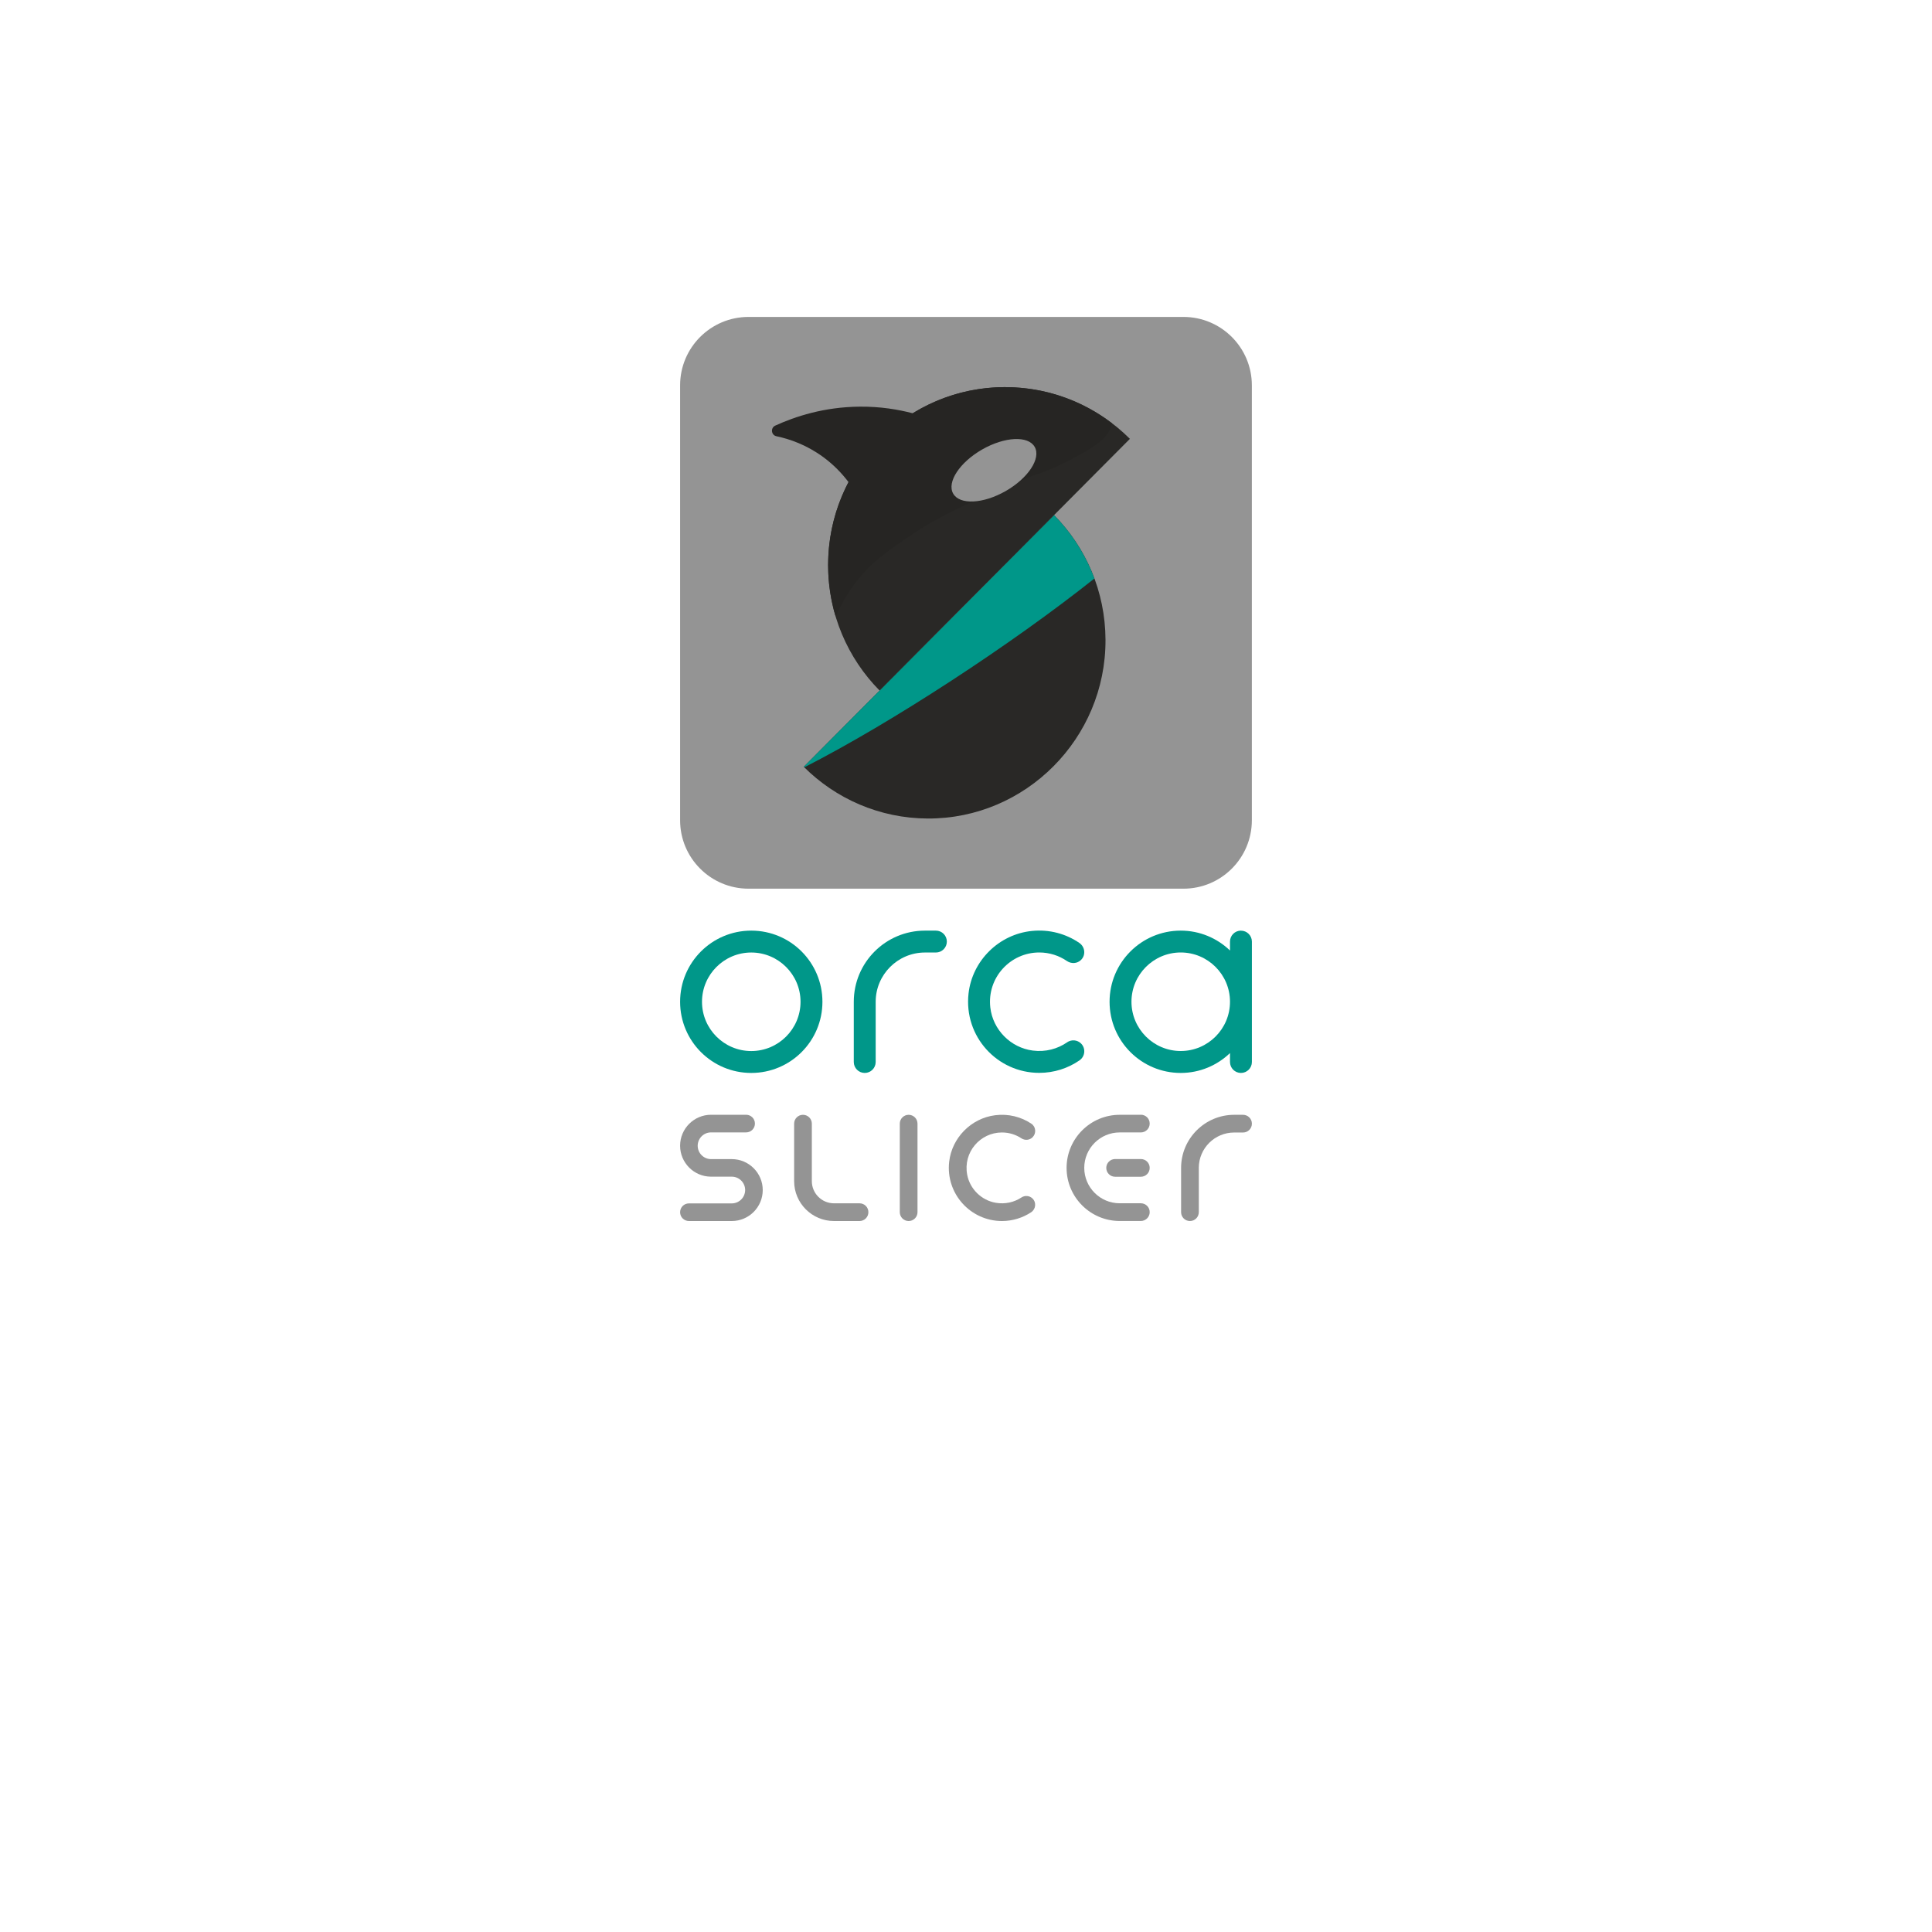
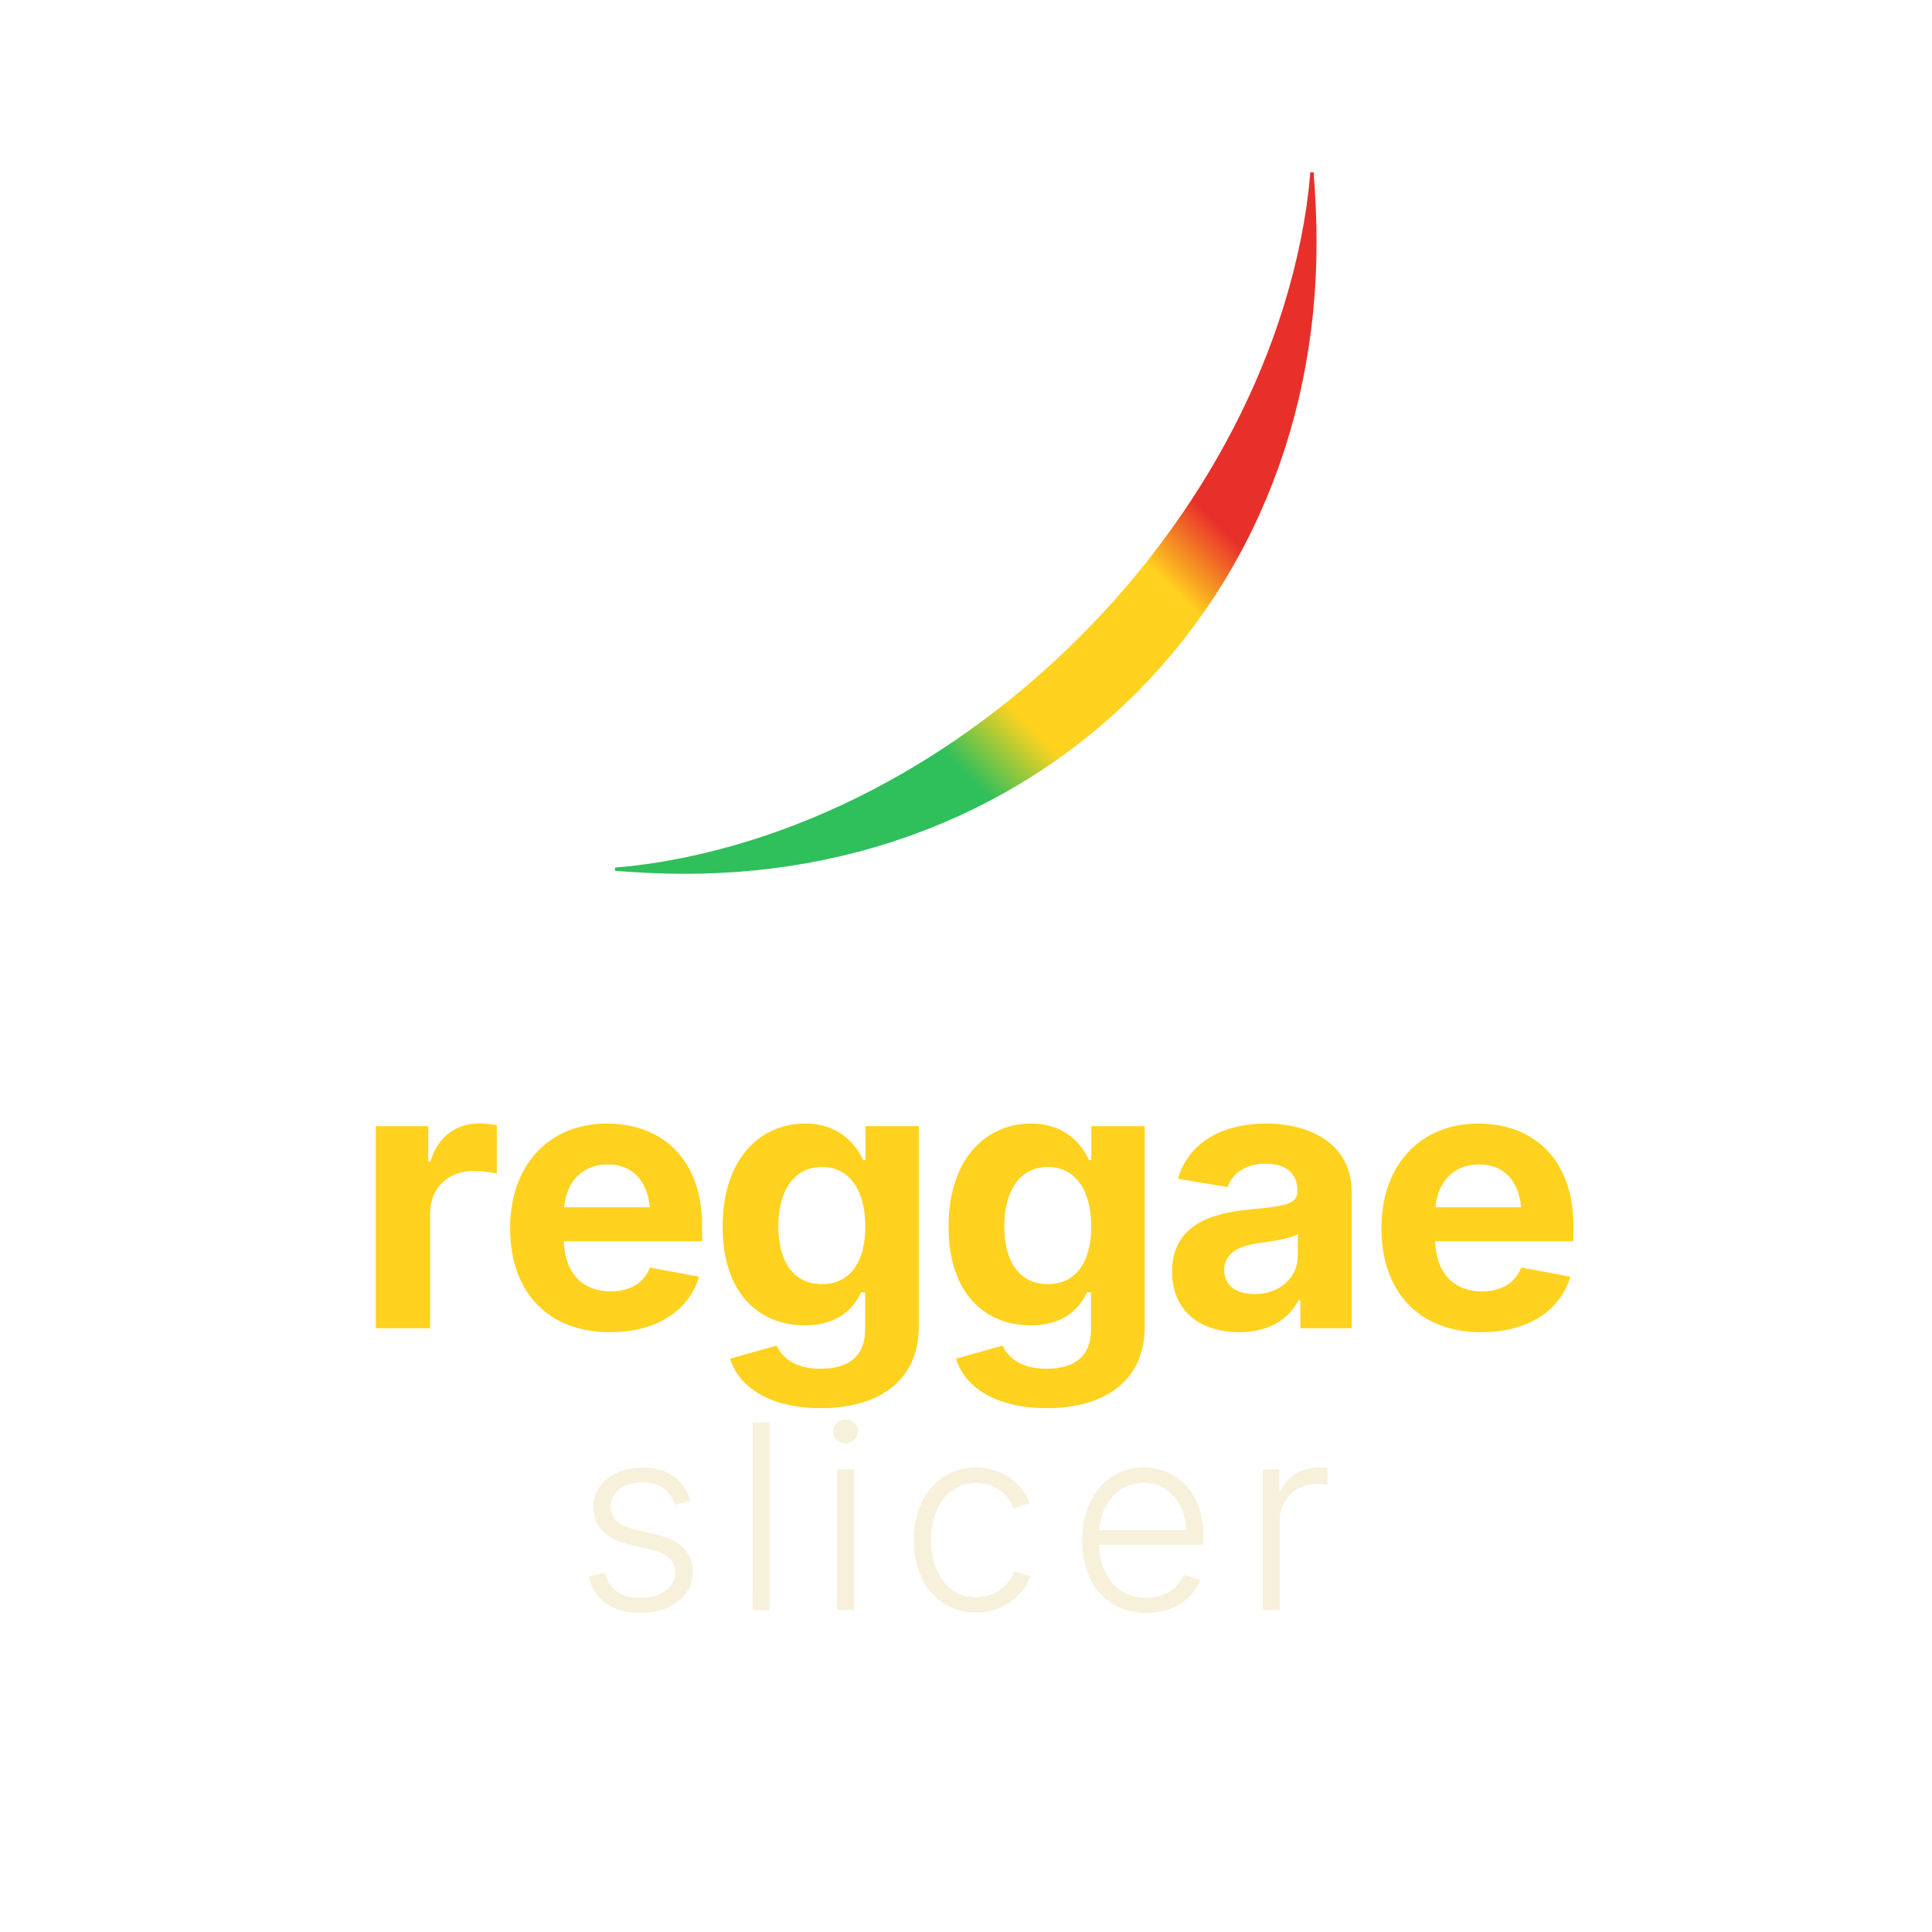
- <svg xmlns="http://www.w3.org/2000/svg" id="a" width="480" height="480" viewBox="0 0 480 480">
-   <g id="b">
-     <rect id="c" x="168.97" y="78.74" width="142.05" height="142.05" rx="17" ry="17" style="fill:#949494;" />
+ <svg xmlns="http://www.w3.org/2000/svg" data-reggae-marca="1" width="480" height="480" viewBox="0 0 480 480">
+   <defs>
+     <linearGradient id="reggae" gradientUnits="userSpaceOnUse" x1="462" y1="42" x2="42" y2="462">
+       <stop offset="0" stop-color="#e8302a" />
+       <stop offset="0.32" stop-color="#e8302a" />
+       <stop offset="0.40" stop-color="#ffd21f" />
+       <stop offset="0.60" stop-color="#ffd21f" />
+       <stop offset="0.68" stop-color="#2fbf5b" />
+       <stop offset="1" stop-color="#2fbf5b" />
+     </linearGradient>
+   </defs>
+   <g transform="translate(150.00,40.00) scale(0.35156)">
+     <g transform="translate(-41.25,-41.25) scale(1.1726)">
+       <path d="M 463.00 42.00 L 463.71 52.35 L 464.28 62.75 L 464.64 73.18 L 464.76 83.64 L 464.65 94.13 L 464.28 104.64 L 463.65 115.16 L 462.75 125.69 L 461.58 136.22 L 460.14 146.74 L 458.41 157.24 L 456.40 167.71 L 454.10 178.14 L 451.52 188.53 L 448.64 198.86 L 445.47 209.12 L 442.00 219.31 L 438.24 229.41 L 434.19 239.41 L 429.85 249.31 L 425.21 259.09 L 420.28 268.74 L 415.07 278.25 L 409.58 287.61 L 403.80 296.81 L 397.75 305.84 L 391.43 314.70 L 384.84 323.36 L 377.99 331.83 L 370.89 340.09 L 363.54 348.13 L 355.96 355.96 L 348.13 363.54 L 340.09 370.89 L 331.83 377.99 L 323.36 384.84 L 314.70 391.43 L 305.84 397.75 L 296.81 403.80 L 287.61 409.58 L 278.25 415.07 L 268.74 420.28 L 259.09 425.21 L 249.31 429.85 L 239.41 434.19 L 229.41 438.24 L 219.31 442.00 L 209.12 445.47 L 198.86 448.64 L 188.53 451.52 L 178.14 454.10 L 167.71 456.40 L 157.24 458.41 L 146.74 460.14 L 136.22 461.58 L 125.69 462.75 L 115.16 463.65 L 104.64 464.28 L 94.13 464.65 L 83.64 464.76 L 73.18 464.64 L 62.75 464.28 L 52.35 463.71 L 42.00 463.00 L 42.00 461.00 L 52.26 460.04 L 62.47 458.71 L 72.62 457.09 L 82.70 455.19 L 92.70 453.03 L 102.61 450.63 L 112.44 447.98 L 122.18 445.11 L 131.82 442.01 L 141.37 438.69 L 150.80 435.16 L 160.13 431.43 L 169.35 427.50 L 178.46 423.38 L 187.45 419.08 L 196.33 414.59 L 205.09 409.93 L 213.74 405.11 L 222.26 400.12 L 230.67 394.97 L 238.95 389.66 L 247.11 384.21 L 255.15 378.60 L 263.07 372.86 L 270.87 366.97 L 278.54 360.94 L 286.10 354.78 L 293.53 348.49 L 300.84 342.06 L 308.02 335.51 L 315.08 328.82 L 322.01 322.01 L 328.82 315.08 L 335.51 308.02 L 342.06 300.84 L 348.49 293.53 L 354.78 286.10 L 360.94 278.54 L 366.97 270.87 L 372.86 263.07 L 378.60 255.15 L 384.21 247.11 L 389.66 238.95 L 394.97 230.67 L 400.12 222.26 L 405.11 213.74 L 409.93 205.09 L 414.59 196.33 L 419.08 187.45 L 423.38 178.46 L 427.50 169.35 L 431.43 160.13 L 435.16 150.80 L 438.69 141.37 L 442.01 131.82 L 445.11 122.18 L 447.98 112.44 L 450.63 102.61 L 453.03 92.70 L 455.19 82.70 L 457.09 72.62 L 458.71 62.47 L 460.04 52.26 L 461.00 42.00 Z" fill="url(#reggae)" />
+     </g>
  </g>
-   <path d="M225.75,276.97c-1.21,0-2.2.98-2.2,2.2v21.99c0,1.21.98,2.2,2.2,2.2s2.2-.98,2.2-2.2v-21.99c0-1.21-.98-2.2-2.2-2.2Z" style="fill:#949494;" />
-   <path d="M283.44,276.97h-5.26c-7.27,0-13.19,5.92-13.19,13.19s5.92,13.19,13.19,13.19h5.26c1.21,0,2.2-.98,2.2-2.2s-.98-2.2-2.2-2.2h-5.26c-4.85,0-8.8-3.95-8.8-8.8s3.95-8.8,8.8-8.8h5.26c1.21,0,2.2-.98,2.2-2.2s-.98-2.2-2.2-2.2Z" style="fill:#949494;" />
-   <path d="M283.44,287.96h-6.39c-1.21,0-2.2.98-2.2,2.2s.98,2.2,2.2,2.2h6.39c1.21,0,2.2-.98,2.2-2.2s-.98-2.2-2.2-2.2Z" style="fill:#949494;" />
-   <path d="M181.81,303.36h-10.65c-1.21,0-2.19-.98-2.19-2.19s.98-2.19,2.19-2.19h10.65c1.83,0,3.32-1.49,3.32-3.32s-1.49-3.32-3.32-3.32h-5.15c-4.24,0-7.69-3.45-7.69-7.69s3.45-7.69,7.69-7.69h8.71c1.21,0,2.19.98,2.19,2.19s-.98,2.19-2.19,2.19h-8.71c-1.83,0-3.32,1.49-3.32,3.32s1.49,3.32,3.32,3.32h5.15c4.24,0,7.69,3.45,7.69,7.69s-3.45,7.69-7.69,7.69Z" style="fill:#949494;" />
-   <g id="d">
-     <path id="e" d="M199.69,190.51c7.91,7.9,18.79,12.8,30.81,12.85,24.33.1,44.25-19.93,44.16-44.4-.05-12.09-4.92-23.03-12.78-30.98l-62.19,62.53Z" style="fill:#292826;" />
-   </g>
-   <g id="f">
-     <path id="g" d="M261.88,127.98l-62.19,62.53s.09.09.13.13c21.79-11.11,51.62-30.64,72.08-46.91-2.21-5.96-5.66-11.32-10.03-15.75" style="fill:#009789;" />
-   </g>
-   <g id="h">
-     <path id="i" d="M249.72,96.18c-24.29,0-43.97,19.8-43.97,44.22,0,12.16,4.88,23.17,12.78,31.16l62.19-62.53c-7.95-7.94-18.9-12.85-30.99-12.85" style="fill:#292826;" />
-   </g>
-   <g id="j">
-     <path id="k" d="M249.72,96.18c-8.41,0-16.27,2.38-22.95,6.5-3.58-.94-8.02-1.69-13.12-1.65-8.89.06-16.12,2.46-21.04,4.71-1.22.56-1.02,2.37.29,2.64,3.23.68,7.49,2.12,11.7,5.23,2.66,1.96,4.68,4.14,6.21,6.17-3.23,6.16-5.07,13.17-5.07,20.62,0,4.44.65,8.73,1.87,12.78,1.86-4.12,3.81-6.88,4.44-7.74,4.04-5.55,8.31-8.44,14.62-12.7,4.65-3.14,11.1-6.83,29.65-14.45,0,0,5.8-1.63,13.58-6.26,3.1-1.84,5.46-3.58,6.21-6.31.05-.19.1-.38.14-.57-7.38-5.62-16.57-8.96-26.53-8.96" style="fill:#262523;" />
-   </g>
-   <g id="l">
-     <path id="m" d="M257.07,111.04c1.61,2.85-1.62,7.76-7.21,10.96-5.6,3.2-11.44,3.48-13.05.63-1.61-2.85,1.62-7.76,7.21-10.96,5.6-3.2,11.44-3.48,13.05-.63" style="fill:#949494;" />
-   </g>
-   <path d="M253.77,297.51c-1.78,1.17-4,1.72-6.36,1.32-3.57-.6-6.46-3.44-7.12-7-1.03-5.58,3.24-10.47,8.64-10.47,1.78,0,3.44.53,4.83,1.45.88.58,2.04.48,2.78-.26h0c.97-.97.84-2.6-.29-3.36-2.53-1.7-5.68-2.54-9.04-2.11-5.94.76-10.71,5.6-11.39,11.55-.9,7.96,5.33,14.73,13.11,14.73,2.67,0,5.15-.8,7.23-2.16,1.18-.78,1.38-2.42.38-3.42h0c-.74-.74-1.9-.85-2.77-.27Z" style="fill:#949494;" />
-   <path d="M213.55,298.96h-6.35c-3.03,0-5.5-2.47-5.5-5.5v-14.29c0-1.21-.98-2.2-2.2-2.2s-2.2.98-2.2,2.2v14.29c0,5.46,4.44,9.9,9.9,9.9h6.35c1.21,0,2.2-.98,2.2-2.2s-.98-2.2-2.2-2.2Z" style="fill:#949494;" />
-   <path d="M308.83,281.37h-2.2c-4.82,0-8.75,3.9-8.79,8.72v11.07c0,1.21-.98,2.2-2.2,2.2s-2.2-.98-2.2-2.2v-11.07c.04-7.24,5.94-13.12,13.19-13.12h2.2c1.21,0,2.2.98,2.2,2.2s-.98,2.2-2.2,2.2Z" style="fill:#949494;" />
-   <path d="M186.65,236.65c6.75,0,12.24,5.49,12.24,12.24s-5.49,12.24-12.24,12.24-12.24-5.49-12.24-12.24,5.49-12.24,12.24-12.24M186.65,231.21c-9.76,0-17.68,7.91-17.68,17.68s7.91,17.68,17.68,17.68,17.68-7.91,17.68-17.68-7.91-17.68-17.68-17.68h0Z" style="fill:#009789;" />
-   <path d="M308.31,231.21c-1.5,0-2.72,1.22-2.72,2.72v2.22c-3.18-3.05-7.48-4.94-12.24-4.94-9.76,0-17.68,7.91-17.68,17.68s7.91,17.68,17.68,17.68c4.75,0,9.06-1.89,12.24-4.94v2.22c0,1.5,1.22,2.72,2.72,2.72s2.72-1.22,2.72-2.72v-29.91c0-1.5-1.22-2.72-2.72-2.72ZM293.35,261.12c-6.75,0-12.24-5.49-12.24-12.24s5.49-12.24,12.24-12.24,12.24,5.49,12.24,12.24-5.49,12.24-12.24,12.24Z" style="fill:#009789;" />
-   <path d="M232.52,231.21h-2.72c-9.76,0-17.68,7.91-17.68,17.68v14.96c0,1.5,1.22,2.72,2.72,2.72s2.72-1.22,2.72-2.72v-14.96c0-6.75,5.49-12.24,12.24-12.24h0s2.72,0,2.72,0c1.5,0,2.72-1.22,2.72-2.72s-1.22-2.72-2.72-2.72Z" style="fill:#009789;" />
-   <path d="M265.11,258.97c-2.37,1.63-5.34,2.45-8.51,2.04-5.51-.7-9.94-5.19-10.56-10.71-.84-7.38,4.94-13.66,12.16-13.66,2.55,0,4.91.78,6.87,2.12,1.1.75,2.57.67,3.52-.28h0c1.22-1.22.99-3.23-.43-4.21-3.29-2.25-7.39-3.42-11.77-2.98-8.19.81-14.84,7.37-15.76,15.55-1.19,10.67,7.13,19.71,17.56,19.71,3.71,0,7.15-1.14,10-3.1,1.41-.97,1.61-2.98.4-4.19h0c-.93-.93-2.39-1.05-3.48-.3Z" style="fill:#009789;" />
+   <path d="M93.378 330.0H106.854V301.43C106.854 295.186 111.392 290.918 117.591 290.918C119.567 290.918 122.218 291.232 123.431 291.592V279.553C122.218 279.283 120.466 279.104 119.073 279.104C113.413 279.104 108.786 282.338 106.944 288.537H106.405V279.777H93.378Z M151.528 330.988C163.208 330.988 171.204 325.553 173.675 317.197L161.456 314.906C160.019 318.77 156.47 320.836 151.753 320.836C144.97 320.836 140.388 316.613 140.073 308.393H174.438V304.619C174.438 287.459 163.972 279.148 150.854 279.148C136.165 279.148 126.731 289.66 126.731 305.158C126.731 321.016 136.165 330.988 151.528 330.988ZM140.163 299.947C140.702 293.748 144.565 289.301 150.989 289.301C157.233 289.301 160.782 293.389 161.456 299.947Z M203.974 349.855C218.124 349.855 228.276 343.207 228.276 329.596V279.777H215.024V288.223H214.44C212.599 284.225 208.466 279.148 200.021 279.148C188.88 279.148 179.536 287.818 179.536 304.799C179.536 321.42 188.655 329.281 199.976 329.281C208.106 329.281 212.06 325.148 213.901 321.105H214.935V330.359C214.935 336.963 210.757 340.062 203.884 340.062C197.325 340.062 194.226 337.143 192.968 334.312L181.378 337.547C183.579 344.734 191.396 349.855 203.974 349.855ZM204.198 319.039C197.19 319.039 193.372 313.469 193.372 304.709C193.372 296.084 197.101 289.93 204.198 289.93C211.116 289.93 214.979 295.814 214.979 304.709C214.979 313.693 211.071 319.039 204.198 319.039Z M260.103 349.855C274.253 349.855 284.405 343.207 284.405 329.596V279.777H271.153V288.223H270.569C268.728 284.225 264.595 279.148 256.149 279.148C245.009 279.148 235.665 287.818 235.665 304.799C235.665 321.42 244.784 329.281 256.104 329.281C264.235 329.281 268.188 325.148 270.03 321.105H271.063V330.359C271.063 336.963 266.886 340.062 260.013 340.062C253.454 340.062 250.354 337.143 249.097 334.312L237.507 337.547C239.708 344.734 247.524 349.855 260.103 349.855ZM260.327 319.039C253.319 319.039 249.501 313.469 249.501 304.709C249.501 296.084 253.229 289.93 260.327 289.93C267.245 289.93 271.108 295.814 271.108 304.709C271.108 313.693 267.2 319.039 260.327 319.039Z M307.921 330.988C315.333 330.988 320.185 327.709 322.61 323.037H323.06V330.0H335.817V296.174C335.817 284.0 325.306 279.148 314.524 279.148C303.294 279.148 295.208 284.135 292.647 292.85L305.001 294.916C306.079 291.682 309.269 289.121 314.479 289.121C319.511 289.121 322.341 291.547 322.341 295.814V296.039C322.341 299.318 318.792 299.678 310.167 300.531C300.284 301.475 291.21 304.709 291.21 315.939C291.21 325.867 298.353 330.988 307.921 330.988ZM311.739 321.51C307.292 321.51 304.147 319.488 304.147 315.58C304.147 311.537 307.472 309.605 312.458 308.887C315.423 308.482 320.769 307.764 322.431 306.596V312.031C322.431 317.332 318.028 321.51 311.739 321.51Z M368.003 330.988C379.683 330.988 387.679 325.553 390.149 317.197L377.931 314.906C376.493 318.77 372.944 320.836 368.228 320.836C361.444 320.836 356.862 316.613 356.548 308.393H390.913V304.619C390.913 287.459 380.446 279.148 367.329 279.148C352.64 279.148 343.206 289.66 343.206 305.158C343.206 321.016 352.64 330.988 368.003 330.988ZM356.638 299.947C357.177 293.748 361.04 289.301 367.464 289.301C373.708 289.301 377.257 293.389 377.931 299.947Z" fill="#FFD21F" />
+   <path d="M159.078 400.75C166.797 400.75 172.141 396.469 172.141 390.5C172.141 385.875 169.234 382.75 163.297 381.312L157.953 380.031C153.641 379.0 151.703 377.156 151.703 374.219C151.703 370.75 155.047 368.281 159.672 368.281C164.266 368.281 166.609 370.656 167.703 373.844L171.578 372.844C169.953 367.812 166.234 364.594 159.641 364.594C152.578 364.594 147.422 368.625 147.422 374.469C147.422 379.188 150.391 382.312 156.391 383.75L162.078 385.125C165.859 386.031 167.766 387.938 167.766 390.75C167.766 394.281 164.297 396.969 159.016 396.969C154.391 396.969 151.328 394.938 150.328 390.719L146.266 391.688C147.516 397.562 152.203 400.75 159.078 400.75Z M191.234 353.438H186.984V400.0H191.234Z M207.922 400.0H212.172V365.062H207.922ZM210.047 358.594C211.766 358.594 213.172 357.281 213.172 355.625C213.172 353.969 211.766 352.656 210.047 352.656C208.359 352.656 206.953 353.969 206.953 355.625C206.953 357.281 208.359 358.594 210.047 358.594Z M242.484 400.656C249.641 400.656 254.609 395.906 255.953 391.594L251.953 390.344C251.172 393.031 247.922 396.844 242.484 396.844C235.359 396.844 231.328 390.469 231.328 382.688C231.328 374.844 235.359 368.438 242.484 368.438C247.828 368.438 251.016 372.156 251.797 374.75L255.828 373.5C254.453 369.219 249.547 364.594 242.484 364.594C233.391 364.594 227.047 371.969 227.047 382.688C227.047 393.312 233.391 400.656 242.484 400.656Z M284.797 400.75C291.828 400.75 296.578 396.938 298.172 392.531L294.141 391.25C292.859 394.312 289.734 396.938 284.828 396.938C277.766 396.938 273.297 391.75 273.109 383.812H299.016V381.969C299.016 370.094 291.797 364.594 284.141 364.594C275.016 364.594 268.828 372.188 268.828 382.75C268.828 393.344 275.016 400.75 284.797 400.75ZM273.109 380.156C273.484 373.719 277.828 368.406 284.141 368.406C290.391 368.406 294.297 373.375 294.734 380.156Z M313.734 400.0H317.984V377.594C317.984 372.438 321.922 368.688 327.328 368.688C328.453 368.688 329.516 368.844 329.828 368.906V364.656C329.266 364.625 328.359 364.594 327.672 364.594C323.328 364.594 319.578 366.938 318.172 370.5H317.859V365.062H313.734Z" fill="#F7F1DC" />
</svg>
